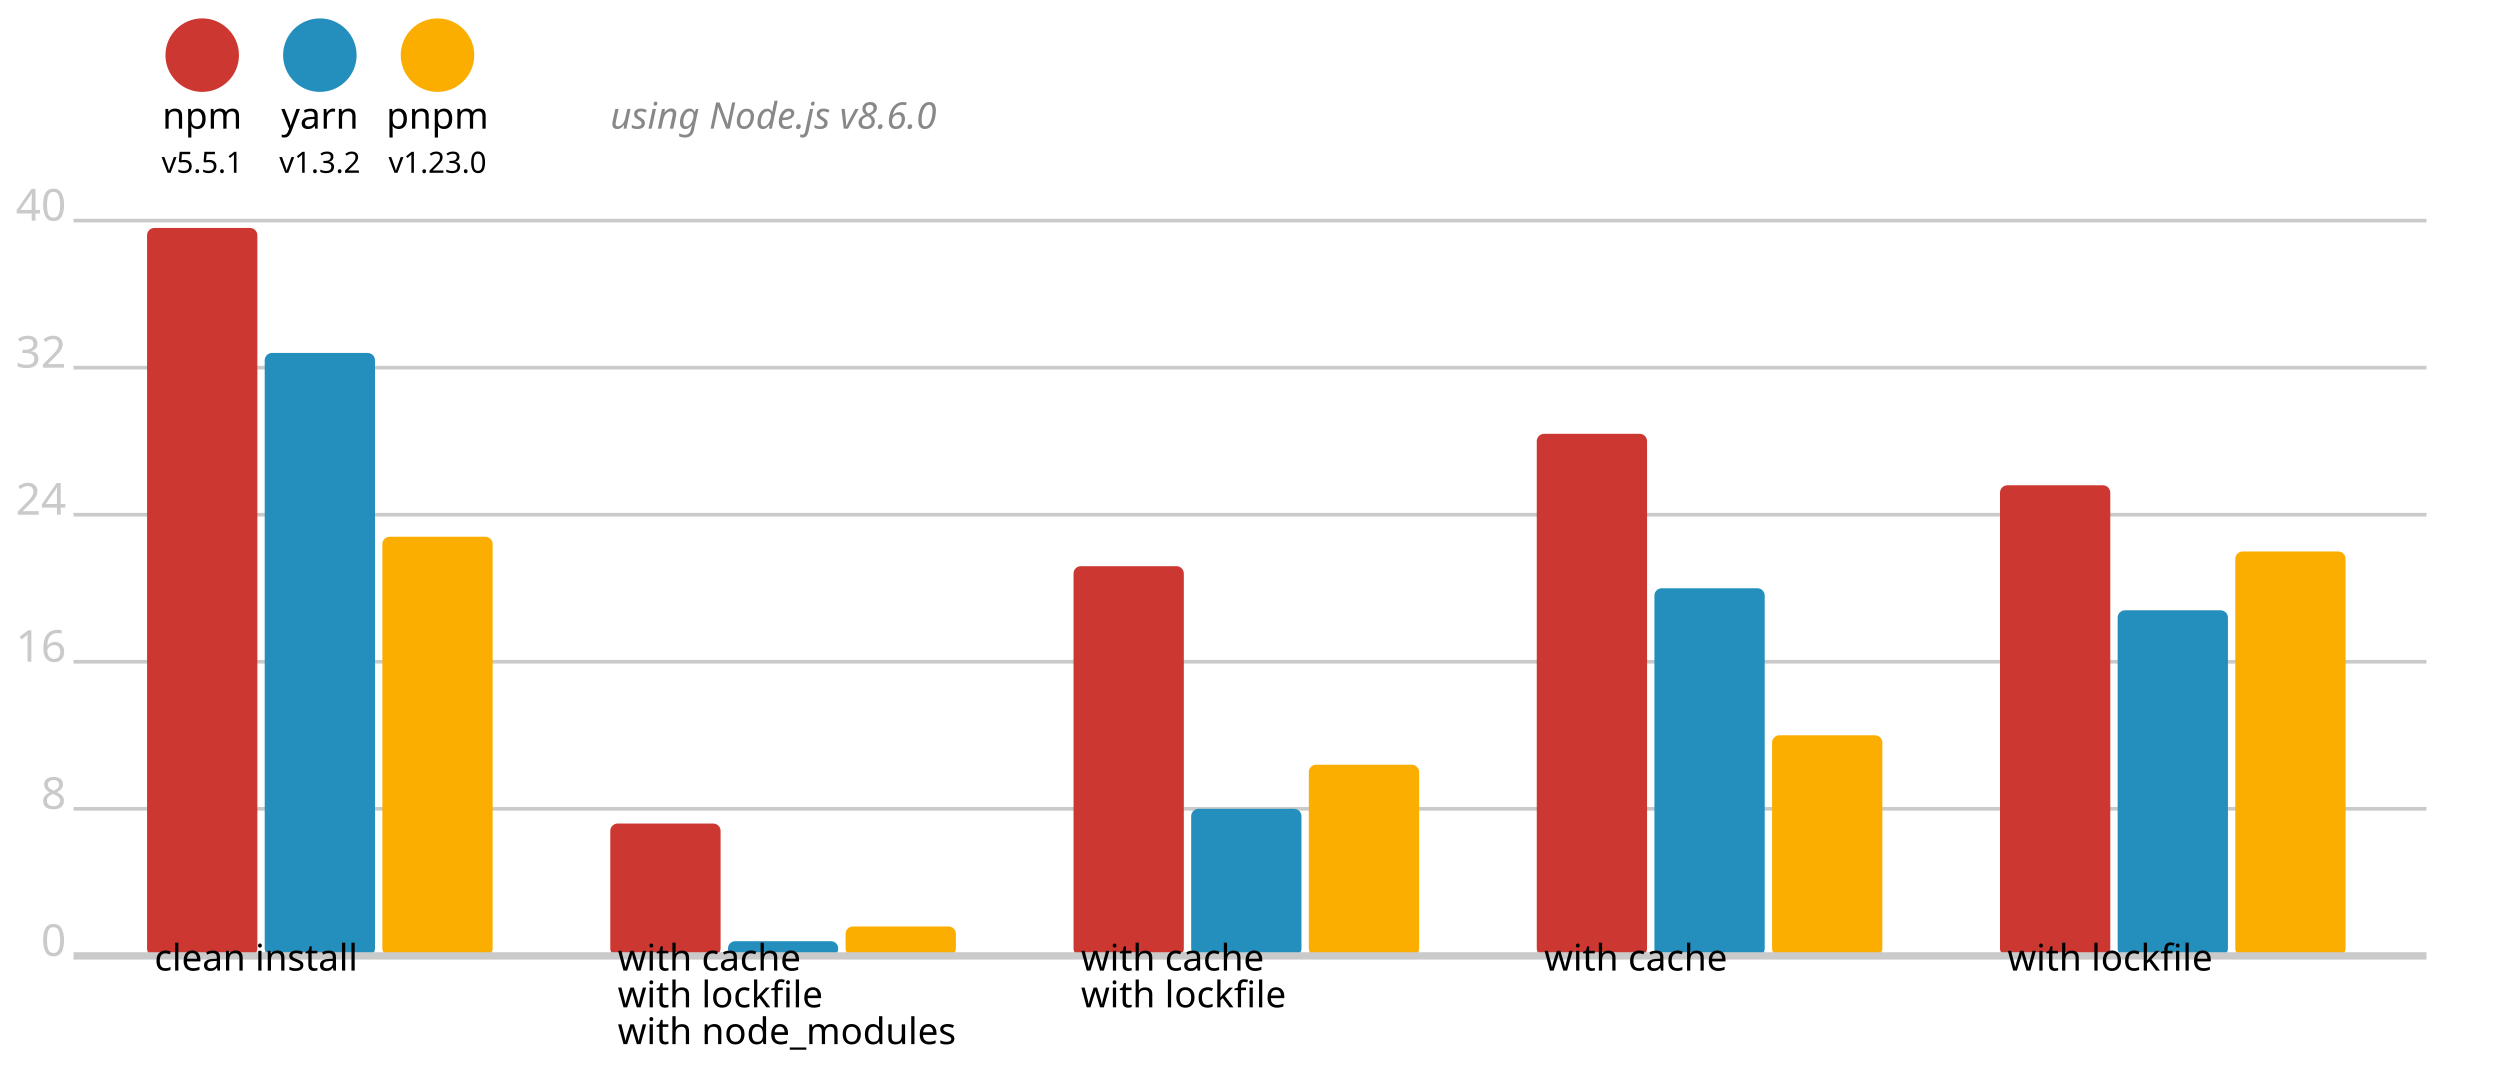
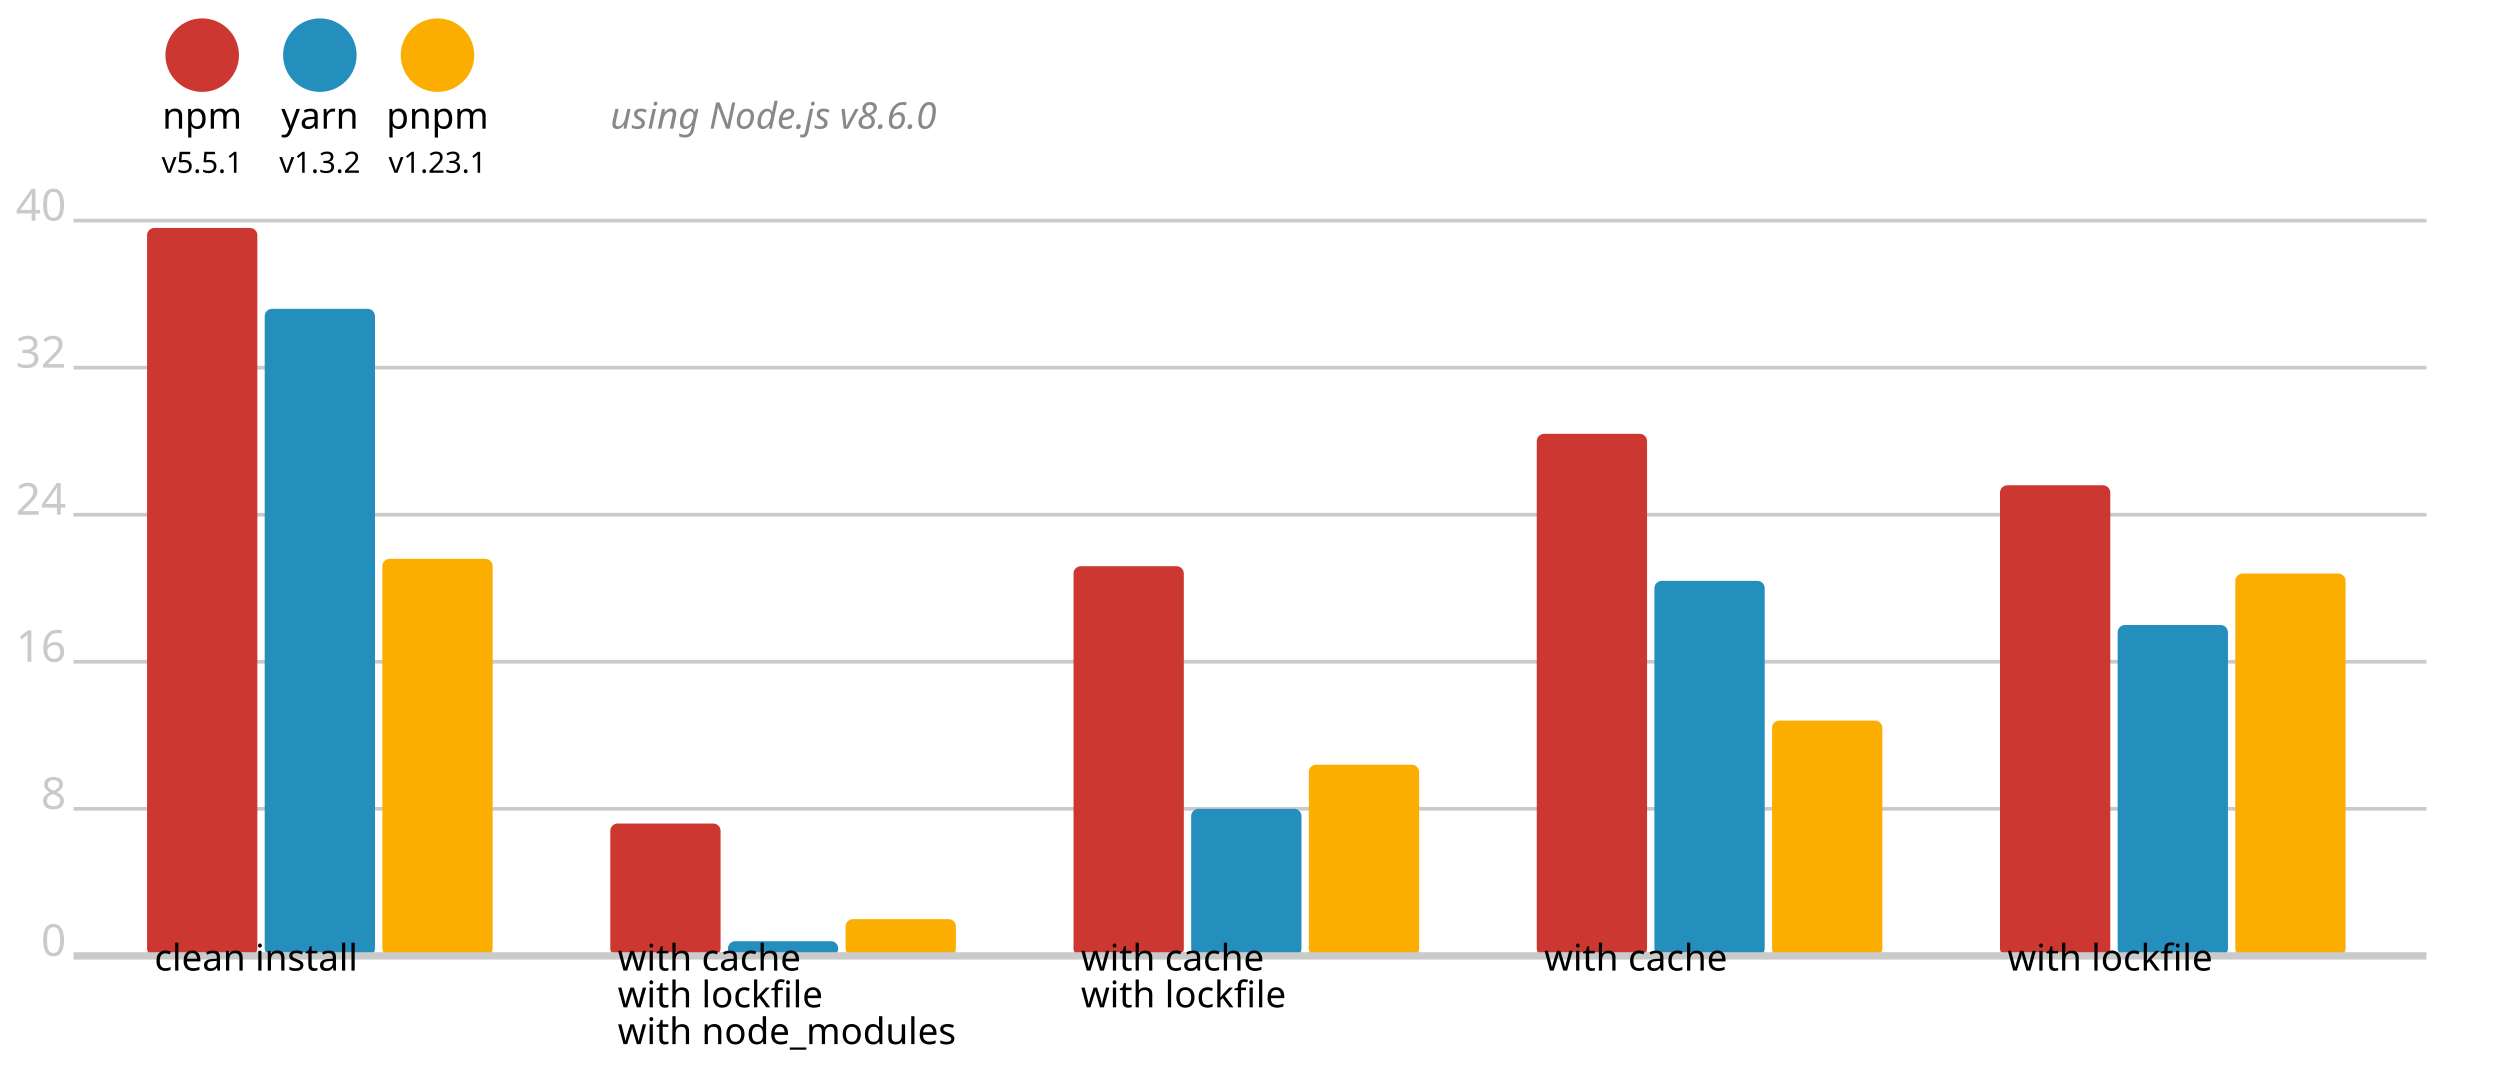
<svg xmlns="http://www.w3.org/2000/svg" version="1.1" viewBox="0 0 340 148">
  <circle cx="27.5" cy="7.5" r="5" fill="#cd3731" />
  <text x="27.5" y="17.5" font-size="5" font-family="system-ui" alignment-baseline="middle" text-anchor="middle">npm</text>
  <text x="27.5" y="23.5" font-size="4" font-family="system-ui" alignment-baseline="middle" text-anchor="middle">v5.5.1</text>
  <circle cx="43.5" cy="7.5" r="5" fill="#248ebd" />
  <text x="43.5" y="17.5" font-size="5" font-family="system-ui" alignment-baseline="middle" text-anchor="middle">yarn</text>
  <text x="43.5" y="23.5" font-size="4" font-family="system-ui" alignment-baseline="middle" text-anchor="middle">v1.3.2</text>
  <circle cx="59.5" cy="7.5" r="5" fill="#fbae00" />
  <text x="59.5" y="17.5" font-size="5" font-family="system-ui" alignment-baseline="middle" text-anchor="middle">pnpm</text>
-   <text x="59.5" y="23.5" font-size="4" font-family="system-ui" alignment-baseline="middle" text-anchor="middle">v1.23.0</text>
+   <text x="59.5" y="23.5" font-size="4" font-family="system-ui" alignment-baseline="middle" text-anchor="middle">v1.23.1</text>
  <text x="83" y="17.5" font-size="5" font-family="system-ui" font-style="italic" alignment-baseline="middle" fill="#888">using Node.js v8.6.0</text>
  <line x1="10" y1="30" x2="330" y2="30" stroke-width="0.5" stroke="#cacaca" />
  <text x="9" y="30" fill="#cacaca" font-size="6" font-family="system-ui" alignment-baseline="middle" text-anchor="end">40</text>
  <line x1="10" y1="50" x2="330" y2="50" stroke-width="0.5" stroke="#cacaca" />
  <text x="9" y="50" fill="#cacaca" font-size="6" font-family="system-ui" alignment-baseline="middle" text-anchor="end">32</text>
  <line x1="10" y1="70" x2="330" y2="70" stroke-width="0.5" stroke="#cacaca" />
  <text x="9" y="70" fill="#cacaca" font-size="6" font-family="system-ui" alignment-baseline="middle" text-anchor="end">24</text>
  <line x1="10" y1="90" x2="330" y2="90" stroke-width="0.5" stroke="#cacaca" />
  <text x="9" y="90" fill="#cacaca" font-size="6" font-family="system-ui" alignment-baseline="middle" text-anchor="end">16</text>
  <line x1="10" y1="110" x2="330" y2="110" stroke-width="0.5" stroke="#cacaca" />
  <text x="9" y="110" fill="#cacaca" font-size="6" font-family="system-ui" alignment-baseline="middle" text-anchor="end">8</text>
  <text x="9" y="130" fill="#cacaca" font-size="6" font-family="system-ui" alignment-baseline="middle" text-anchor="end">0</text>
  <rect x="20" y="31" width="15" height="99" fill="#cd3731" rx="1" ry="1" />
-   <rect x="36" y="48" width="15" height="82" fill="#248ebd" rx="1" ry="1" />
-   <rect x="52" y="73" width="15" height="57" fill="#fbae00" rx="1" ry="1" />
+   <rect x="36" y="42" width="15" height="88" fill="#248ebd" rx="1" ry="1" />
+   <rect x="52" y="76" width="15" height="54" fill="#fbae00" rx="1" ry="1" />
  <rect x="83" y="112" width="15" height="18" fill="#cd3731" rx="1" ry="1" />
  <rect x="99" y="128" width="15" height="2" fill="#248ebd" rx="1" ry="1" />
-   <rect x="115" y="126" width="15" height="4" fill="#fbae00" rx="1" ry="1" />
+   <rect x="115" y="125" width="15" height="5" fill="#fbae00" rx="1" ry="1" />
  <rect x="146" y="77" width="15" height="53" fill="#cd3731" rx="1" ry="1" />
  <rect x="162" y="110" width="15" height="20" fill="#248ebd" rx="1" ry="1" />
  <rect x="178" y="104" width="15" height="26" fill="#fbae00" rx="1" ry="1" />
  <rect x="209" y="59" width="15" height="71" fill="#cd3731" rx="1" ry="1" />
-   <rect x="225" y="80" width="15" height="50" fill="#248ebd" rx="1" ry="1" />
-   <rect x="241" y="100" width="15" height="30" fill="#fbae00" rx="1" ry="1" />
+   <rect x="225" y="79" width="15" height="51" fill="#248ebd" rx="1" ry="1" />
+   <rect x="241" y="98" width="15" height="32" fill="#fbae00" rx="1" ry="1" />
  <rect x="272" y="66" width="15" height="64" fill="#cd3731" rx="1" ry="1" />
-   <rect x="288" y="83" width="15" height="47" fill="#248ebd" rx="1" ry="1" />
-   <rect x="304" y="75" width="15" height="55" fill="#fbae00" rx="1" ry="1" />
+   <rect x="288" y="85" width="15" height="45" fill="#248ebd" rx="1" ry="1" />
+   <rect x="304" y="78" width="15" height="52" fill="#fbae00" rx="1" ry="1" />
  <line x1="10" y1="130" x2="330" y2="130" stroke-width="1" stroke="#cacaca" />
  <text x="21" y="132" font-size="5" font-family="system-ui" alignment-baseline="hanging" text-anchor="start">clean install</text>
  <text x="84" y="132" font-size="5" font-family="system-ui" alignment-baseline="hanging" text-anchor="start">with cache</text>
  <text x="84" y="137" font-size="5" font-family="system-ui" alignment-baseline="hanging" text-anchor="start">with lockfile</text>
  <text x="84" y="142" font-size="5" font-family="system-ui" alignment-baseline="hanging" text-anchor="start">with node_modules</text>
  <text x="147" y="132" font-size="5" font-family="system-ui" alignment-baseline="hanging" text-anchor="start">with cache</text>
  <text x="147" y="137" font-size="5" font-family="system-ui" alignment-baseline="hanging" text-anchor="start">with lockfile</text>
  <text x="210" y="132" font-size="5" font-family="system-ui" alignment-baseline="hanging" text-anchor="start">with cache</text>
  <text x="273" y="132" font-size="5" font-family="system-ui" alignment-baseline="hanging" text-anchor="start">with lockfile</text>
</svg>
